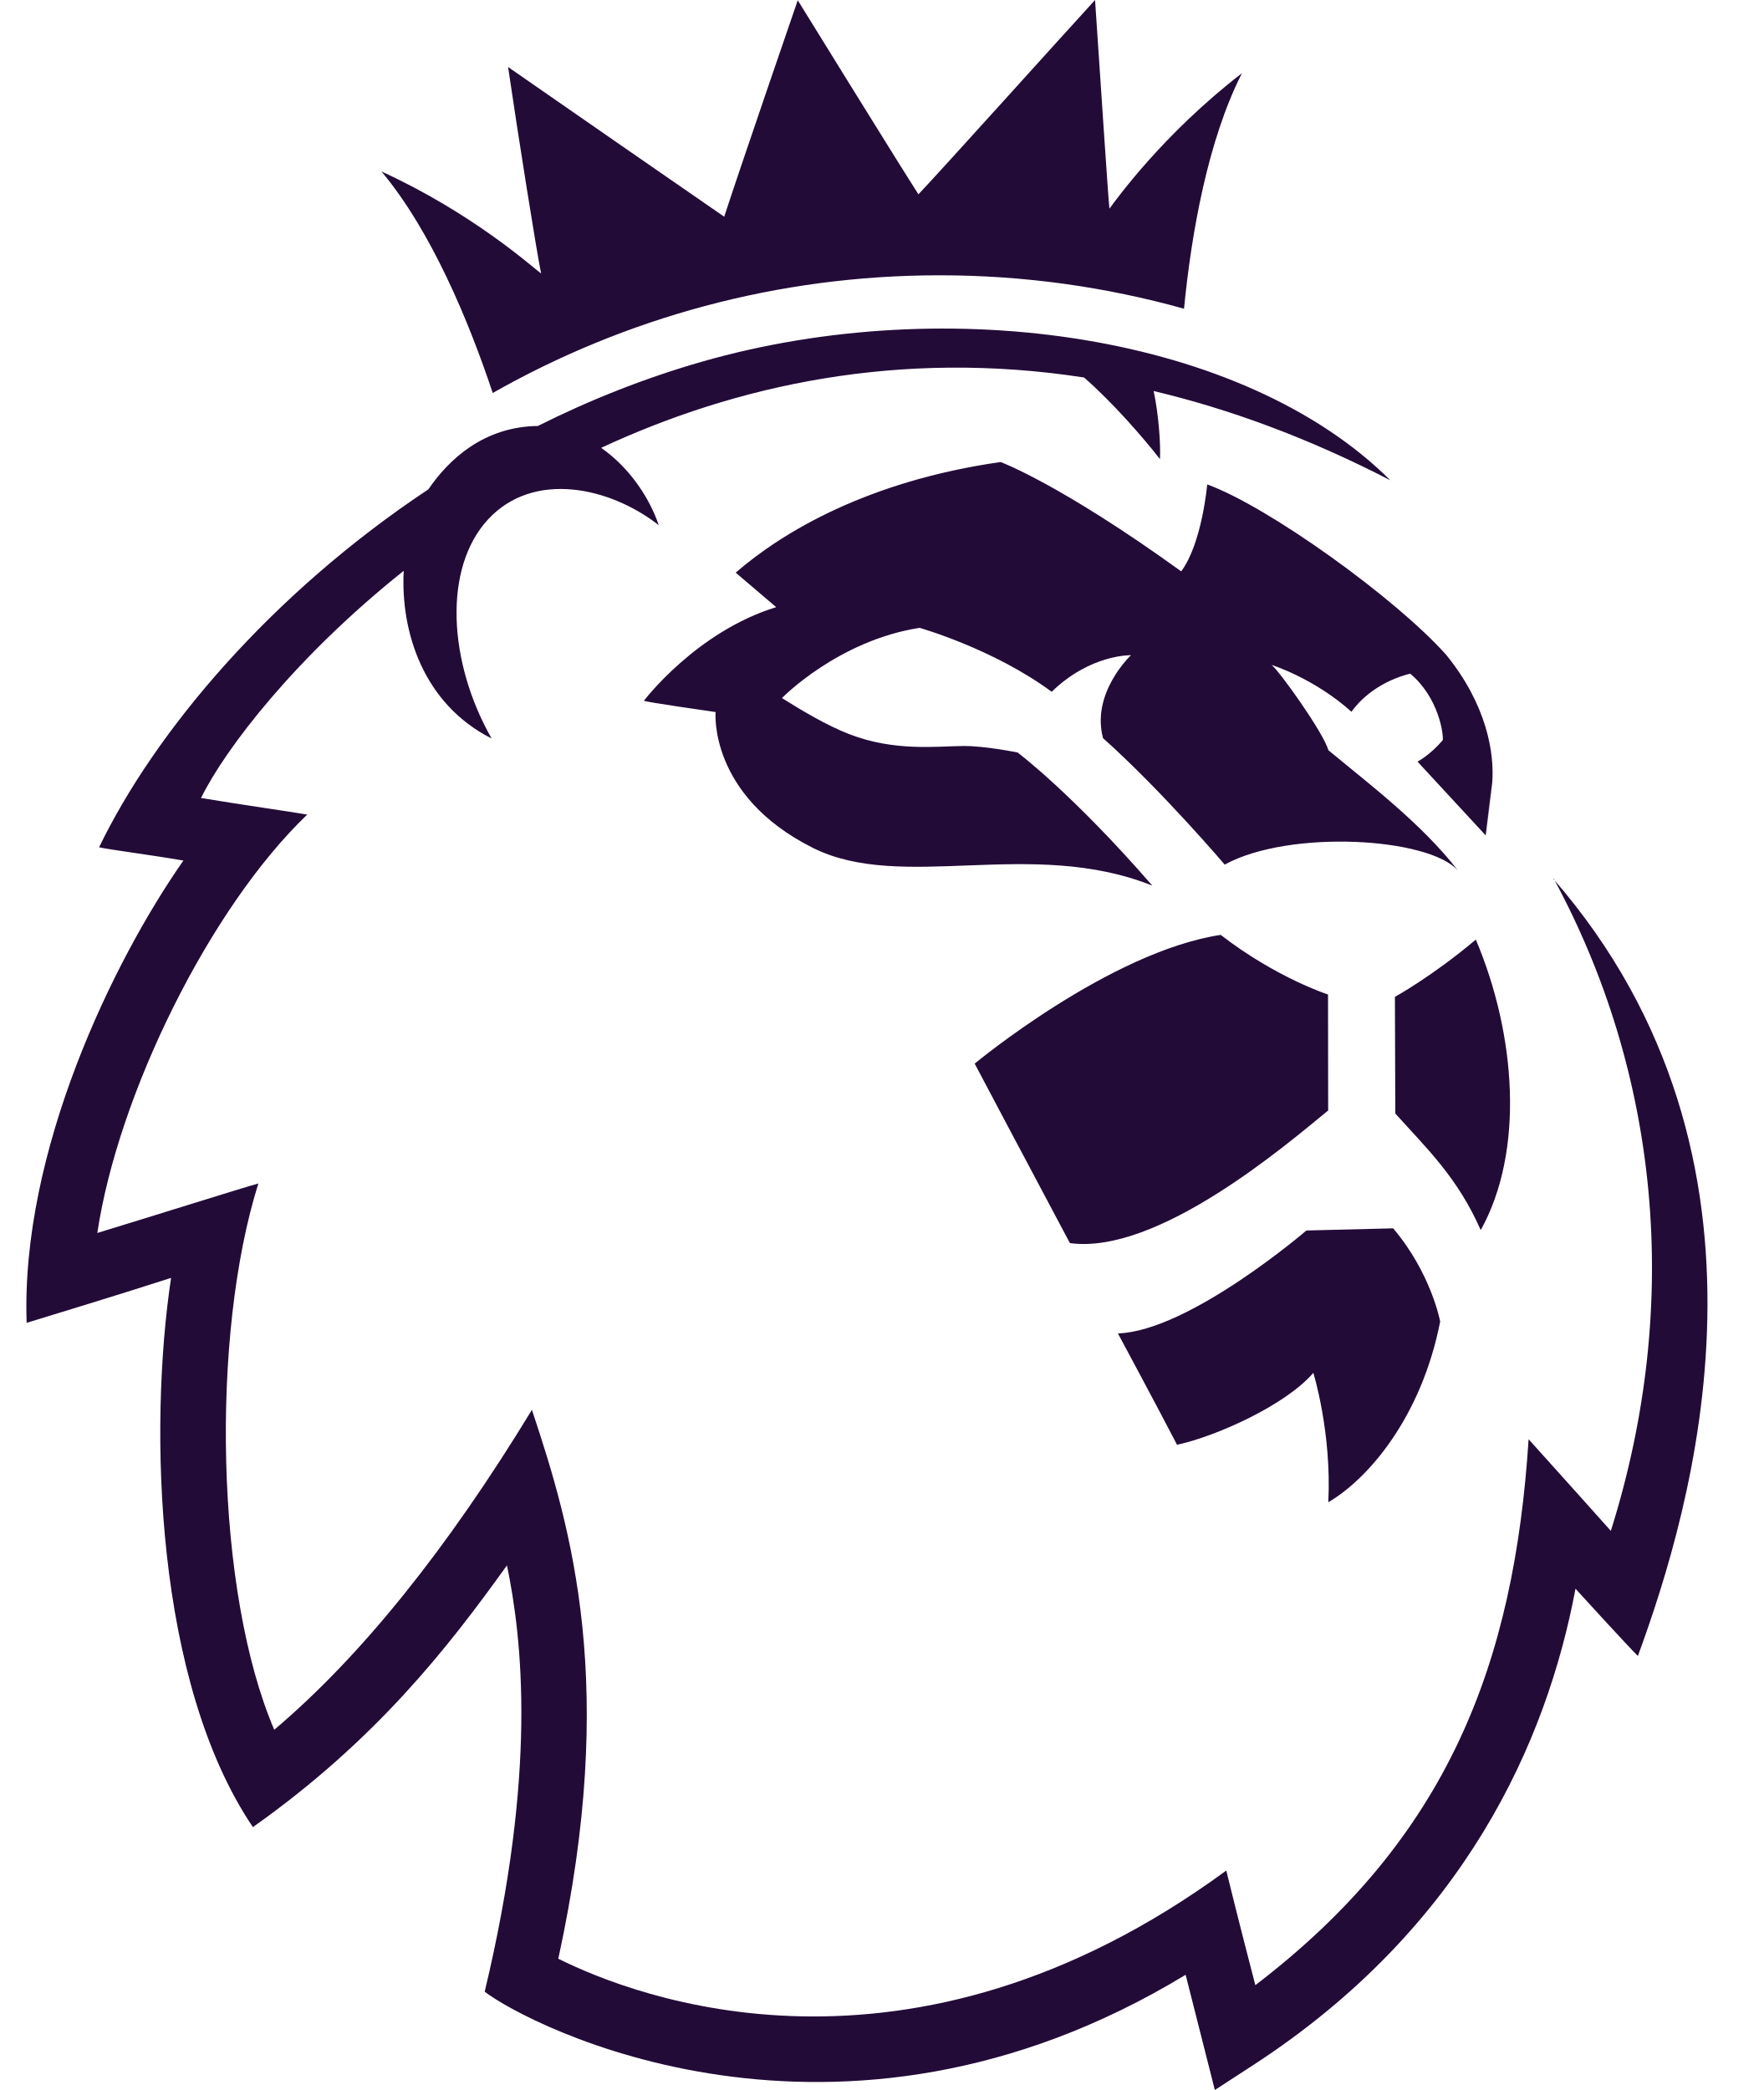
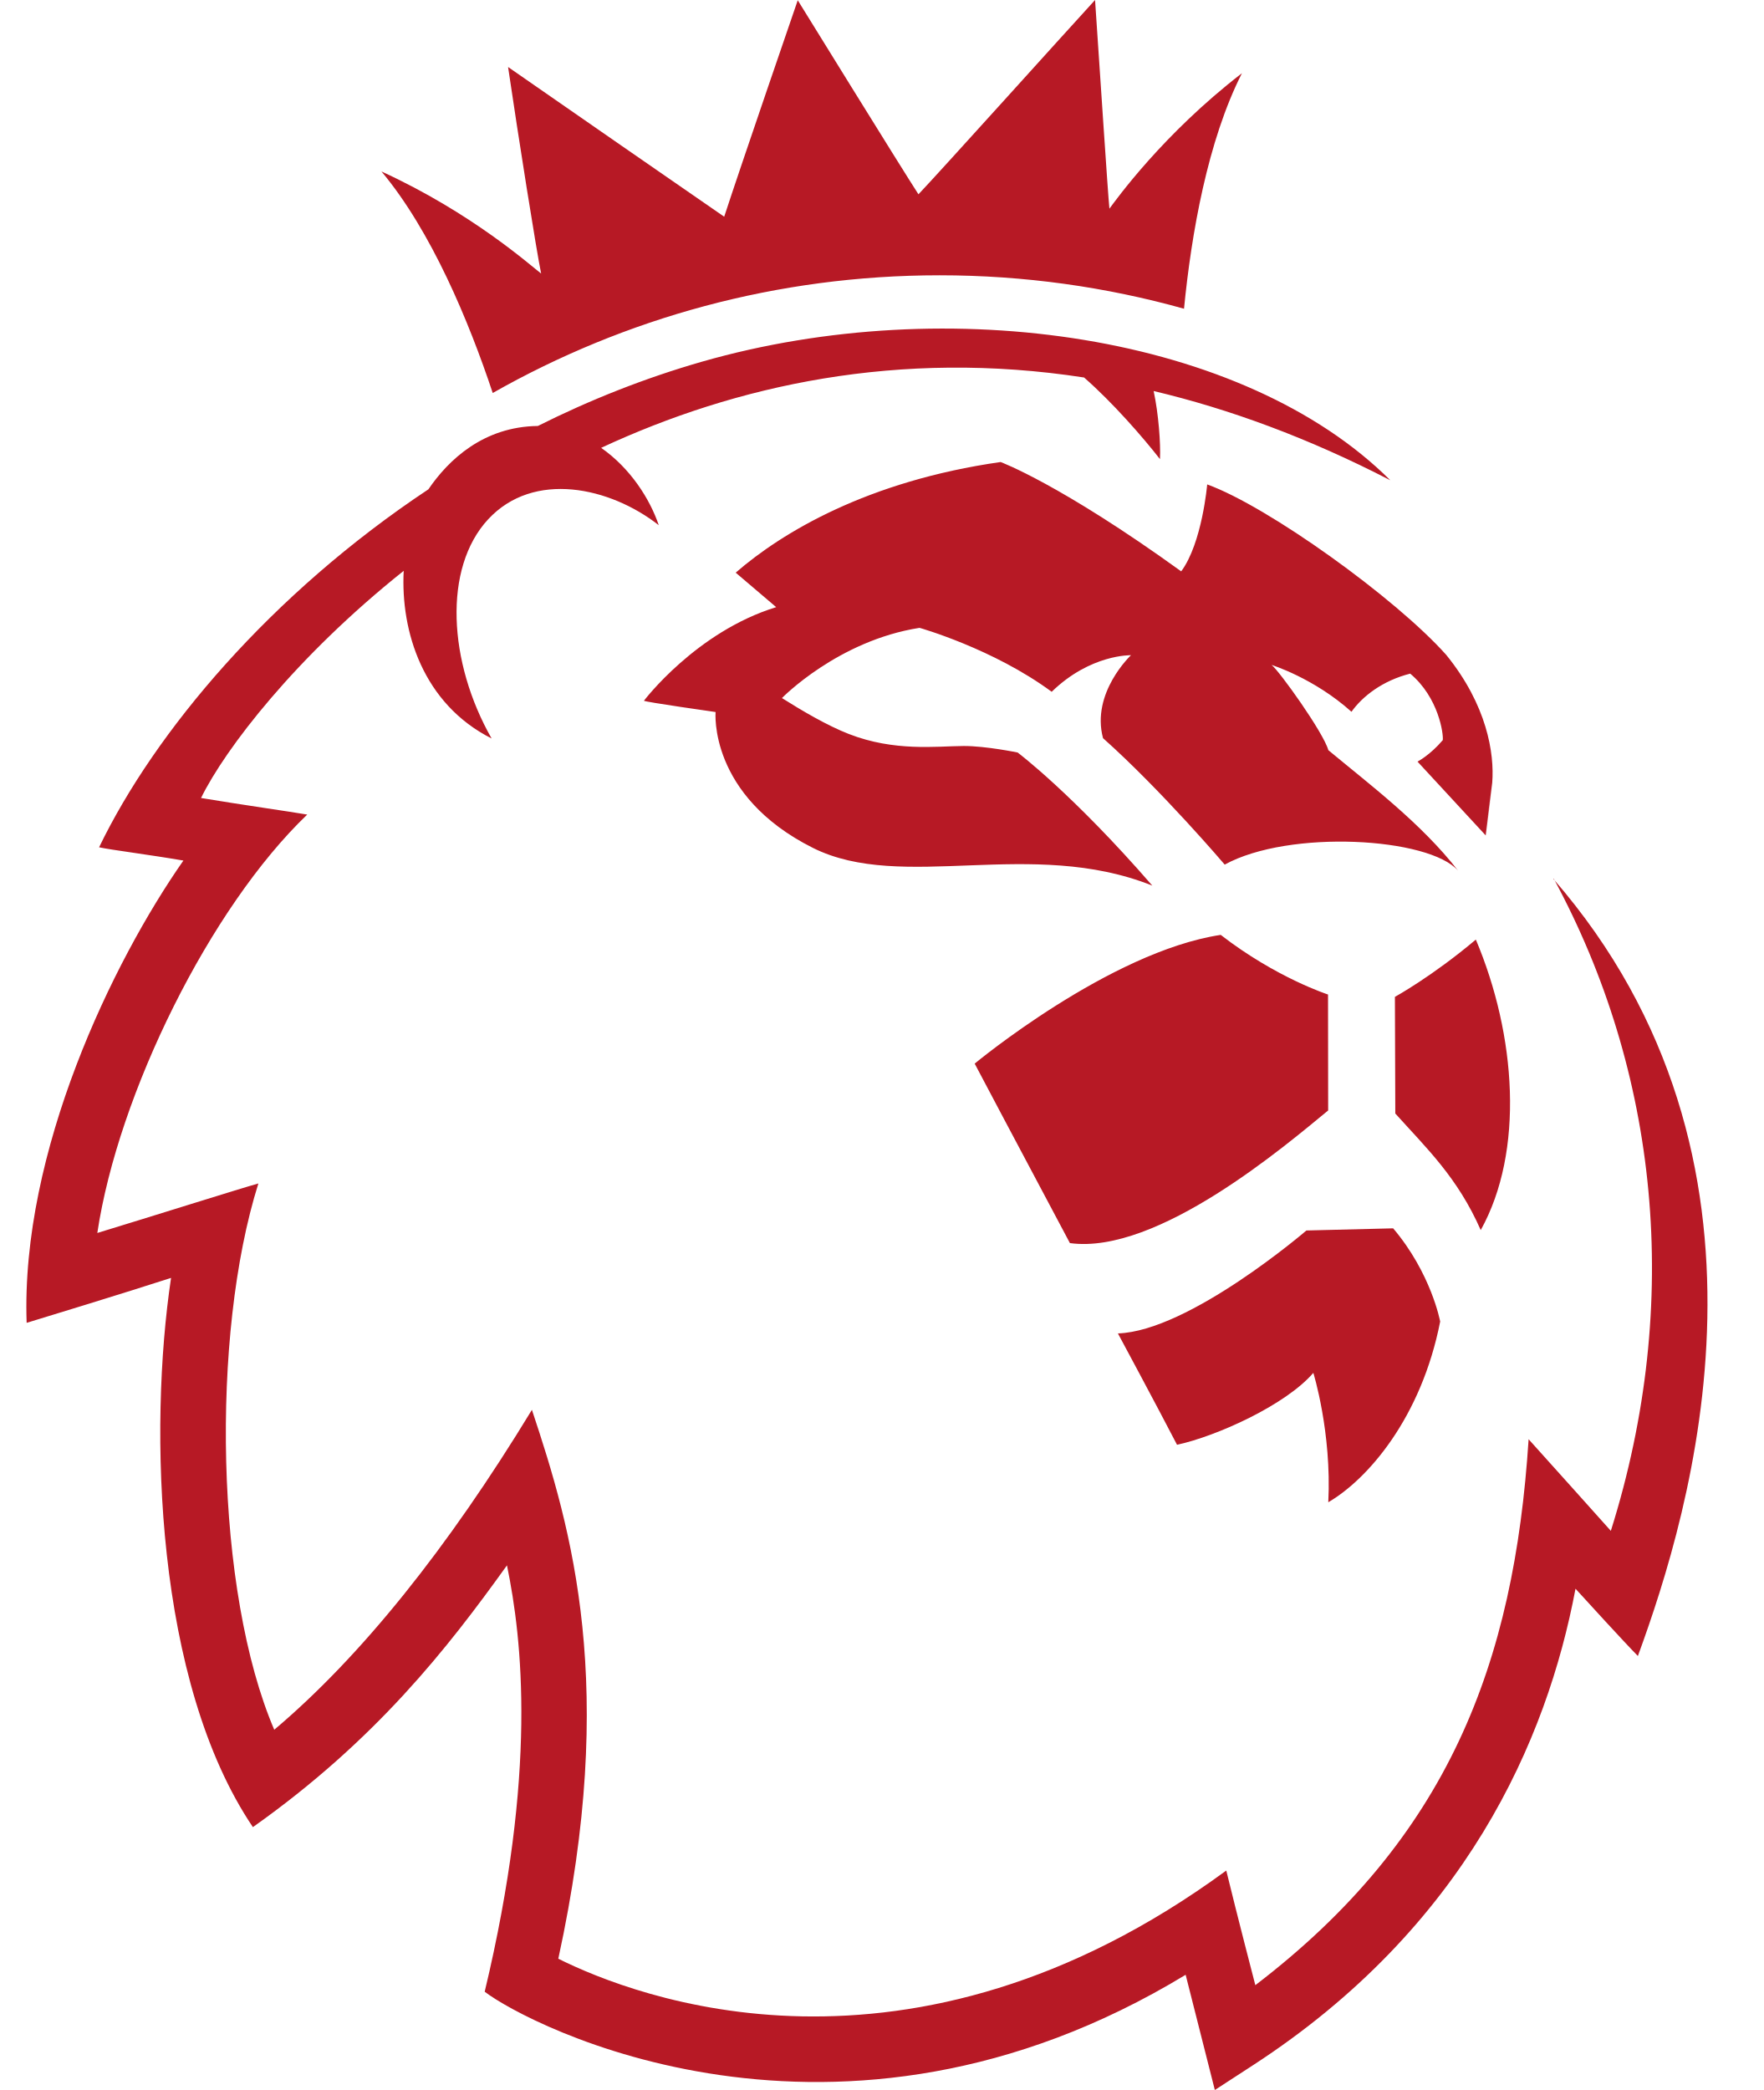
<svg xmlns="http://www.w3.org/2000/svg" viewBox="0 0 27 32">
-   <path d="M30.338 15.978V5.373H33.699C35.888 5.373 37.529 6.675 37.529 8.917C37.529 11.159 35.913 12.512 33.699 12.512H32.396V15.978H30.338ZM32.396 10.533H33.595C34.638 10.533 35.393 9.96 35.393 8.917C35.393 7.874 34.636 7.328 33.595 7.328H32.396V10.533ZM65.15 27.626C63.612 27.626 61.736 26.792 61.736 24.187V20.461H63.664V24.058C63.664 25.257 64.212 25.777 65.15 25.777C66.009 25.777 66.635 25.179 66.635 24.058V20.461H68.563V24.187C68.563 26.793 66.661 27.626 65.15 27.626ZM48.552 27.626C46.702 27.626 45.086 25.932 45.086 23.951C45.086 21.971 46.702 20.356 48.552 20.356C49.594 20.356 50.298 20.721 50.714 21.372L50.922 20.46H52.616V27.443H50.922L50.714 26.558C50.297 27.183 49.515 27.626 48.552 27.626ZM48.943 22.101C47.9 22.101 47.12 22.883 47.12 23.951C47.12 25.02 47.902 25.776 48.943 25.776C49.985 25.776 50.741 24.969 50.741 23.951C50.741 22.883 49.959 22.101 48.943 22.101ZM61.58 8.995H63.508V15.978H61.58V8.995ZM62.57 8.057C61.894 8.057 61.371 7.536 61.371 6.884C61.371 6.231 61.892 5.685 62.57 5.685C63.248 5.685 63.769 6.206 63.769 6.884C63.769 7.562 63.248 8.057 62.57 8.057ZM58.687 11.861C58.687 11.105 58.27 10.636 57.619 10.636C56.863 10.636 56.472 11.106 56.472 11.888V15.978H54.544V11.861C54.544 11.105 54.127 10.636 53.476 10.636C52.72 10.636 52.33 11.106 52.33 11.888V15.978H50.402V8.995H52.096L52.304 9.907C52.304 9.907 52.721 8.813 54.024 8.813C54.831 8.813 55.509 9.152 55.977 9.856L56.03 9.934L56.082 9.856C56.761 8.893 57.593 8.813 58.115 8.813C59.601 8.813 60.617 9.934 60.617 11.523V15.979H58.689V11.862L58.687 11.861ZM72.158 15.978V8.995H73.827L74.035 10.011C74.347 9.36 74.973 8.917 75.807 8.917C75.99 8.917 76.172 8.942 76.355 8.995V10.845C76.121 10.793 75.912 10.767 75.677 10.767C74.739 10.767 74.088 11.34 74.088 12.461V15.978H72.16H72.158ZM38.179 15.978V8.995H39.848L40.056 10.011C40.368 9.36 40.994 8.917 41.828 8.917C42.01 8.917 42.193 8.942 42.376 8.995V10.845C42.142 10.793 41.933 10.767 41.698 10.767C40.76 10.767 40.109 11.34 40.109 12.461V15.978H38.181H38.179ZM30.336 27.443V17.099H32.395V25.489H36.877V27.443H30.336ZM41.045 27.625C38.883 27.625 37.292 26.139 37.292 23.977C37.292 22.023 38.725 20.277 40.992 20.277C42.687 20.277 44.431 21.554 44.431 23.924C44.431 24.106 44.432 24.342 44.379 24.601H39.272C39.453 25.383 40.157 25.904 41.017 25.904C41.798 25.904 42.397 25.617 42.894 25.096L44.066 26.295C43.309 27.155 42.215 27.625 41.042 27.625M40.939 21.971C40.131 21.971 39.453 22.44 39.297 23.195H42.528C42.371 22.466 41.72 21.971 40.939 21.971ZM72.988 27.625C70.826 27.625 69.236 26.139 69.236 23.977C69.236 22.023 70.669 20.277 72.936 20.277C74.63 20.277 76.375 21.554 76.375 23.924C76.375 24.106 76.375 24.342 76.322 24.601H71.215C71.396 25.383 72.1 25.904 72.961 25.904C73.743 25.904 74.342 25.617 74.837 25.096L76.009 26.295C75.253 27.155 74.159 27.625 72.987 27.625M72.883 21.971C72.076 21.971 71.398 22.44 71.242 23.195H74.472C74.316 22.466 73.665 21.971 72.883 21.971ZM68.01 16.16C65.848 16.16 64.257 14.674 64.257 12.512C64.257 10.558 65.69 8.812 67.957 8.812C69.651 8.812 71.396 10.089 71.396 12.46C71.396 12.641 71.396 12.877 71.344 13.136H66.236C66.419 13.918 67.122 14.44 67.983 14.44C68.765 14.44 69.363 14.153 69.859 13.631L71.03 14.83C70.274 15.69 69.18 16.16 68.007 16.16M67.903 10.506C67.096 10.506 66.418 10.976 66.262 11.73H69.492C69.336 11.001 68.685 10.506 67.903 10.506ZM46.25 16.16C44.088 16.16 42.498 14.674 42.498 12.512C42.498 10.558 43.931 8.812 46.198 8.812C47.892 8.812 49.637 10.089 49.637 12.46C49.637 12.641 49.637 12.877 49.584 13.136H44.477C44.66 13.918 45.364 14.44 46.223 14.44C47.005 14.44 47.604 14.153 48.1 13.631L49.272 14.83C48.516 15.69 47.422 16.16 46.249 16.16M46.145 10.506C45.338 10.506 44.66 10.976 44.504 11.73H47.734C47.578 11.001 46.927 10.506 46.145 10.506ZM57.168 22.101C56.152 22.101 55.343 22.883 55.343 23.951C55.343 25.02 56.151 25.776 57.168 25.776C58.185 25.776 58.992 24.969 58.992 23.951C58.992 22.883 58.184 22.101 57.168 22.101ZM58.887 21.345L59.096 20.46H60.79V27.131C60.79 28.433 60.425 29.346 59.565 30.024C58.914 30.519 58.028 30.883 56.959 30.883C55.501 30.883 54.458 30.388 53.624 29.581L54.692 28.096C55.213 28.591 55.916 29.033 56.829 29.033C58.262 29.033 58.887 28.33 58.887 27.288V26.793C58.314 27.392 57.637 27.627 56.881 27.627C54.901 27.627 53.337 26.011 53.337 23.953C53.337 21.894 54.953 20.358 56.934 20.358C57.741 20.358 58.471 20.749 58.887 21.348M5.84 2.625C7.23 3.262 8.123 4.066 8.285 4.188C8.211 3.828 7.937 2.101 7.779 1.026C8.59 1.589 10.471 2.894 11.088 3.318C11.341 2.541 12.214 0.004 12.214 0.004C12.214 0.004 13.792 2.559 14.062 2.975C14.391 2.63 16.278 0.532 16.766 0C16.848 1.207 16.96 2.935 16.986 3.195C17.082 3.066 17.804 2.054 19.015 1.121C18.49 2.154 18.24 3.581 18.128 4.727C16.938 4.394 15.682 4.215 14.385 4.215C11.898 4.215 9.563 4.871 7.544 6.017C7.176 4.912 6.602 3.534 5.84 2.625ZM20.335 17.005L20.333 15.227C20.333 15.227 19.54 14.972 18.69 14.314C16.987 14.572 14.923 16.285 14.923 16.285C14.923 16.285 15.621 17.607 16.381 19.033C17.722 19.217 19.696 17.527 20.333 17.004L20.335 17.005ZM22.049 20.23C22.049 20.23 21.913 19.495 21.33 18.807L20.002 18.84C20.002 18.84 18.21 20.38 17.116 20.416C17.116 20.416 17.719 21.537 18.021 22.121C18.624 21.991 19.683 21.514 20.108 21.02C20.108 21.02 20.391 21.93 20.337 23.001C20.936 22.652 21.761 21.713 22.051 20.229L22.049 20.23ZM22.596 14.386C21.926 14.951 21.357 15.263 21.357 15.263L21.363 17.049C21.844 17.584 22.316 18.027 22.671 18.834C23.342 17.627 23.214 15.848 22.596 14.386ZM22.742 12.794L22.847 11.983C22.882 11.536 22.767 10.795 22.142 10.026C21.365 9.155 19.413 7.753 18.483 7.417C18.483 7.417 18.406 8.315 18.085 8.748C16.231 7.409 15.32 7.074 15.32 7.074C13.283 7.365 11.975 8.151 11.264 8.768L11.884 9.296C10.657 9.673 9.859 10.729 9.859 10.729C9.868 10.747 10.956 10.902 10.956 10.902C10.956 10.902 10.845 12.18 12.446 12.982C13.815 13.667 15.787 12.817 17.643 13.56C16.421 12.152 15.581 11.522 15.581 11.522C15.581 11.522 15.096 11.421 14.754 11.422C14.328 11.425 13.694 11.51 12.996 11.238C12.664 11.109 12.275 10.879 11.972 10.688C11.972 10.688 12.829 9.808 14.079 9.613C14.079 9.613 15.207 9.931 16.102 10.592C16.696 10.014 17.316 10.032 17.316 10.032C17.316 10.032 16.702 10.607 16.888 11.302C17.782 12.099 18.751 13.238 18.751 13.238C19.738 12.696 21.883 12.821 22.325 13.332C21.765 12.608 20.961 12.004 20.338 11.486C20.263 11.215 19.584 10.268 19.469 10.181C19.469 10.181 20.116 10.381 20.692 10.898C20.859 10.662 21.168 10.421 21.591 10.314C22.027 10.679 22.102 11.238 22.09 11.332C21.893 11.564 21.703 11.661 21.703 11.661L22.747 12.791L22.852 11.98M23.789 13.454C25.382 16.398 25.769 19.925 24.663 23.439C24.596 23.364 23.753 22.422 23.404 22.036C23.183 25.472 22.171 28.141 19.22 30.395C19.22 30.395 18.939 29.316 18.775 28.64C13.909 32.207 9.725 30.576 8.548 29.99C9.459 25.813 8.754 23.415 8.144 21.586C6.849 23.715 5.522 25.367 4.199 26.484C3.293 24.37 3.224 20.441 3.956 18.12C3.713 18.186 2.283 18.637 1.49 18.878C1.809 16.747 3.217 13.894 4.704 12.472C4.444 12.427 3.682 12.319 3.078 12.218C3.449 11.462 4.528 10.057 6.181 8.74C6.132 9.667 6.477 10.777 7.527 11.307C6.862 10.14 6.781 8.698 7.474 7.951C8.171 7.199 9.34 7.457 10.086 8.041C9.949 7.636 9.648 7.166 9.204 6.857C11.264 5.898 13.764 5.343 16.598 5.78C17.035 6.162 17.502 6.698 17.76 7.03C17.772 6.792 17.738 6.335 17.663 5.987C18.822 6.262 20.032 6.705 21.286 7.353C19.053 5.126 14.527 4.456 10.75 5.537C9.865 5.791 9.025 6.126 8.235 6.522C7.402 6.532 6.866 7.041 6.559 7.492C4.143 9.096 2.371 11.205 1.517 12.973C1.707 13.014 2.279 13.085 2.808 13.176C1.727 14.721 0.315 17.637 0.408 20.254C0.653 20.18 1.972 19.776 2.619 19.566C2.273 21.876 2.374 25.756 3.872 27.975C5.759 26.639 6.853 25.234 7.762 23.967C7.997 25.108 8.225 27.135 7.421 30.495C8.073 30.998 12.803 33.483 18.153 30.236L18.6 32L19.179 31.624C22.435 29.509 23.685 26.651 24.122 24.325C24.273 24.491 24.864 25.139 25.077 25.355C25.894 23.126 27.527 17.766 23.783 13.457L23.789 13.454Z" fill="#230b38" />
+   <path d="M30.338 15.978V5.373H33.699C35.888 5.373 37.529 6.675 37.529 8.917C37.529 11.159 35.913 12.512 33.699 12.512H32.396V15.978H30.338ZM32.396 10.533H33.595C34.638 10.533 35.393 9.96 35.393 8.917C35.393 7.874 34.636 7.328 33.595 7.328H32.396V10.533ZM65.15 27.626C63.612 27.626 61.736 26.792 61.736 24.187V20.461H63.664V24.058C63.664 25.257 64.212 25.777 65.15 25.777C66.009 25.777 66.635 25.179 66.635 24.058V20.461H68.563V24.187C68.563 26.793 66.661 27.626 65.15 27.626ZM48.552 27.626C46.702 27.626 45.086 25.932 45.086 23.951C45.086 21.971 46.702 20.356 48.552 20.356C49.594 20.356 50.298 20.721 50.714 21.372L50.922 20.46H52.616V27.443H50.922L50.714 26.558C50.297 27.183 49.515 27.626 48.552 27.626ZM48.943 22.101C47.9 22.101 47.12 22.883 47.12 23.951C47.12 25.02 47.902 25.776 48.943 25.776C49.985 25.776 50.741 24.969 50.741 23.951C50.741 22.883 49.959 22.101 48.943 22.101ZM61.58 8.995H63.508V15.978H61.58V8.995ZM62.57 8.057C61.894 8.057 61.371 7.536 61.371 6.884C61.371 6.231 61.892 5.685 62.57 5.685C63.248 5.685 63.769 6.206 63.769 6.884C63.769 7.562 63.248 8.057 62.57 8.057ZM58.687 11.861C58.687 11.105 58.27 10.636 57.619 10.636C56.863 10.636 56.472 11.106 56.472 11.888V15.978H54.544V11.861C54.544 11.105 54.127 10.636 53.476 10.636C52.72 10.636 52.33 11.106 52.33 11.888V15.978H50.402V8.995H52.096L52.304 9.907C52.304 9.907 52.721 8.813 54.024 8.813C54.831 8.813 55.509 9.152 55.977 9.856L56.03 9.934L56.082 9.856C56.761 8.893 57.593 8.813 58.115 8.813C59.601 8.813 60.617 9.934 60.617 11.523V15.979H58.689V11.862L58.687 11.861ZM72.158 15.978V8.995H73.827L74.035 10.011C74.347 9.36 74.973 8.917 75.807 8.917C75.99 8.917 76.172 8.942 76.355 8.995V10.845C76.121 10.793 75.912 10.767 75.677 10.767C74.739 10.767 74.088 11.34 74.088 12.461V15.978H72.16H72.158ZM38.179 15.978V8.995H39.848L40.056 10.011C40.368 9.36 40.994 8.917 41.828 8.917C42.01 8.917 42.193 8.942 42.376 8.995V10.845C42.142 10.793 41.933 10.767 41.698 10.767C40.76 10.767 40.109 11.34 40.109 12.461V15.978H38.181H38.179ZM30.336 27.443V17.099H32.395V25.489H36.877V27.443H30.336ZM41.045 27.625C38.883 27.625 37.292 26.139 37.292 23.977C37.292 22.023 38.725 20.277 40.992 20.277C42.687 20.277 44.431 21.554 44.431 23.924C44.431 24.106 44.432 24.342 44.379 24.601H39.272C39.453 25.383 40.157 25.904 41.017 25.904C41.798 25.904 42.397 25.617 42.894 25.096L44.066 26.295C43.309 27.155 42.215 27.625 41.042 27.625M40.939 21.971C40.131 21.971 39.453 22.44 39.297 23.195H42.528C42.371 22.466 41.72 21.971 40.939 21.971ZM72.988 27.625C70.826 27.625 69.236 26.139 69.236 23.977C69.236 22.023 70.669 20.277 72.936 20.277C74.63 20.277 76.375 21.554 76.375 23.924C76.375 24.106 76.375 24.342 76.322 24.601H71.215C71.396 25.383 72.1 25.904 72.961 25.904C73.743 25.904 74.342 25.617 74.837 25.096L76.009 26.295C75.253 27.155 74.159 27.625 72.987 27.625M72.883 21.971C72.076 21.971 71.398 22.44 71.242 23.195H74.472C74.316 22.466 73.665 21.971 72.883 21.971ZM68.01 16.16C65.848 16.16 64.257 14.674 64.257 12.512C64.257 10.558 65.69 8.812 67.957 8.812C69.651 8.812 71.396 10.089 71.396 12.46C71.396 12.641 71.396 12.877 71.344 13.136H66.236C66.419 13.918 67.122 14.44 67.983 14.44C68.765 14.44 69.363 14.153 69.859 13.631L71.03 14.83C70.274 15.69 69.18 16.16 68.007 16.16M67.903 10.506C67.096 10.506 66.418 10.976 66.262 11.73H69.492C69.336 11.001 68.685 10.506 67.903 10.506ZM46.25 16.16C44.088 16.16 42.498 14.674 42.498 12.512C42.498 10.558 43.931 8.812 46.198 8.812C47.892 8.812 49.637 10.089 49.637 12.46C49.637 12.641 49.637 12.877 49.584 13.136H44.477C44.66 13.918 45.364 14.44 46.223 14.44C47.005 14.44 47.604 14.153 48.1 13.631L49.272 14.83C48.516 15.69 47.422 16.16 46.249 16.16M46.145 10.506C45.338 10.506 44.66 10.976 44.504 11.73H47.734C47.578 11.001 46.927 10.506 46.145 10.506ZM57.168 22.101C56.152 22.101 55.343 22.883 55.343 23.951C55.343 25.02 56.151 25.776 57.168 25.776C58.185 25.776 58.992 24.969 58.992 23.951C58.992 22.883 58.184 22.101 57.168 22.101ZM58.887 21.345L59.096 20.46H60.79V27.131C60.79 28.433 60.425 29.346 59.565 30.024C58.914 30.519 58.028 30.883 56.959 30.883C55.501 30.883 54.458 30.388 53.624 29.581L54.692 28.096C55.213 28.591 55.916 29.033 56.829 29.033C58.262 29.033 58.887 28.33 58.887 27.288V26.793C58.314 27.392 57.637 27.627 56.881 27.627C54.901 27.627 53.337 26.011 53.337 23.953C53.337 21.894 54.953 20.358 56.934 20.358C57.741 20.358 58.471 20.749 58.887 21.348M5.84 2.625C7.23 3.262 8.123 4.066 8.285 4.188C8.211 3.828 7.937 2.101 7.779 1.026C8.59 1.589 10.471 2.894 11.088 3.318C11.341 2.541 12.214 0.004 12.214 0.004C12.214 0.004 13.792 2.559 14.062 2.975C14.391 2.63 16.278 0.532 16.766 0C16.848 1.207 16.96 2.935 16.986 3.195C17.082 3.066 17.804 2.054 19.015 1.121C18.49 2.154 18.24 3.581 18.128 4.727C16.938 4.394 15.682 4.215 14.385 4.215C11.898 4.215 9.563 4.871 7.544 6.017C7.176 4.912 6.602 3.534 5.84 2.625ZM20.335 17.005L20.333 15.227C20.333 15.227 19.54 14.972 18.69 14.314C16.987 14.572 14.923 16.285 14.923 16.285C14.923 16.285 15.621 17.607 16.381 19.033C17.722 19.217 19.696 17.527 20.333 17.004L20.335 17.005ZM22.049 20.23C22.049 20.23 21.913 19.495 21.33 18.807L20.002 18.84C20.002 18.84 18.21 20.38 17.116 20.416C17.116 20.416 17.719 21.537 18.021 22.121C18.624 21.991 19.683 21.514 20.108 21.02C20.108 21.02 20.391 21.93 20.337 23.001C20.936 22.652 21.761 21.713 22.051 20.229L22.049 20.23ZM22.596 14.386C21.926 14.951 21.357 15.263 21.357 15.263L21.363 17.049C21.844 17.584 22.316 18.027 22.671 18.834C23.342 17.627 23.214 15.848 22.596 14.386ZM22.742 12.794L22.847 11.983C22.882 11.536 22.767 10.795 22.142 10.026C21.365 9.155 19.413 7.753 18.483 7.417C18.483 7.417 18.406 8.315 18.085 8.748C16.231 7.409 15.32 7.074 15.32 7.074C13.283 7.365 11.975 8.151 11.264 8.768L11.884 9.296C10.657 9.673 9.859 10.729 9.859 10.729C9.868 10.747 10.956 10.902 10.956 10.902C10.956 10.902 10.845 12.18 12.446 12.982C13.815 13.667 15.787 12.817 17.643 13.56C16.421 12.152 15.581 11.522 15.581 11.522C15.581 11.522 15.096 11.421 14.754 11.422C14.328 11.425 13.694 11.51 12.996 11.238C12.664 11.109 12.275 10.879 11.972 10.688C11.972 10.688 12.829 9.808 14.079 9.613C14.079 9.613 15.207 9.931 16.102 10.592C16.696 10.014 17.316 10.032 17.316 10.032C17.316 10.032 16.702 10.607 16.888 11.302C17.782 12.099 18.751 13.238 18.751 13.238C19.738 12.696 21.883 12.821 22.325 13.332C21.765 12.608 20.961 12.004 20.338 11.486C20.263 11.215 19.584 10.268 19.469 10.181C19.469 10.181 20.116 10.381 20.692 10.898C20.859 10.662 21.168 10.421 21.591 10.314C22.027 10.679 22.102 11.238 22.09 11.332C21.893 11.564 21.703 11.661 21.703 11.661L22.747 12.791L22.852 11.98M23.789 13.454C25.382 16.398 25.769 19.925 24.663 23.439C24.596 23.364 23.753 22.422 23.404 22.036C23.183 25.472 22.171 28.141 19.22 30.395C19.22 30.395 18.939 29.316 18.775 28.64C13.909 32.207 9.725 30.576 8.548 29.99C9.459 25.813 8.754 23.415 8.144 21.586C6.849 23.715 5.522 25.367 4.199 26.484C3.293 24.37 3.224 20.441 3.956 18.12C3.713 18.186 2.283 18.637 1.49 18.878C1.809 16.747 3.217 13.894 4.704 12.472C4.444 12.427 3.682 12.319 3.078 12.218C3.449 11.462 4.528 10.057 6.181 8.74C6.132 9.667 6.477 10.777 7.527 11.307C6.862 10.14 6.781 8.698 7.474 7.951C8.171 7.199 9.34 7.457 10.086 8.041C9.949 7.636 9.648 7.166 9.204 6.857C11.264 5.898 13.764 5.343 16.598 5.78C17.035 6.162 17.502 6.698 17.76 7.03C17.772 6.792 17.738 6.335 17.663 5.987C18.822 6.262 20.032 6.705 21.286 7.353C19.053 5.126 14.527 4.456 10.75 5.537C9.865 5.791 9.025 6.126 8.235 6.522C7.402 6.532 6.866 7.041 6.559 7.492C4.143 9.096 2.371 11.205 1.517 12.973C1.707 13.014 2.279 13.085 2.808 13.176C1.727 14.721 0.315 17.637 0.408 20.254C0.653 20.18 1.972 19.776 2.619 19.566C2.273 21.876 2.374 25.756 3.872 27.975C5.759 26.639 6.853 25.234 7.762 23.967C7.997 25.108 8.225 27.135 7.421 30.495C8.073 30.998 12.803 33.483 18.153 30.236L18.6 32L19.179 31.624C22.435 29.509 23.685 26.651 24.122 24.325C24.273 24.491 24.864 25.139 25.077 25.355C25.894 23.126 27.527 17.766 23.783 13.457L23.789 13.454Z" fill="#b71925" />
</svg>
